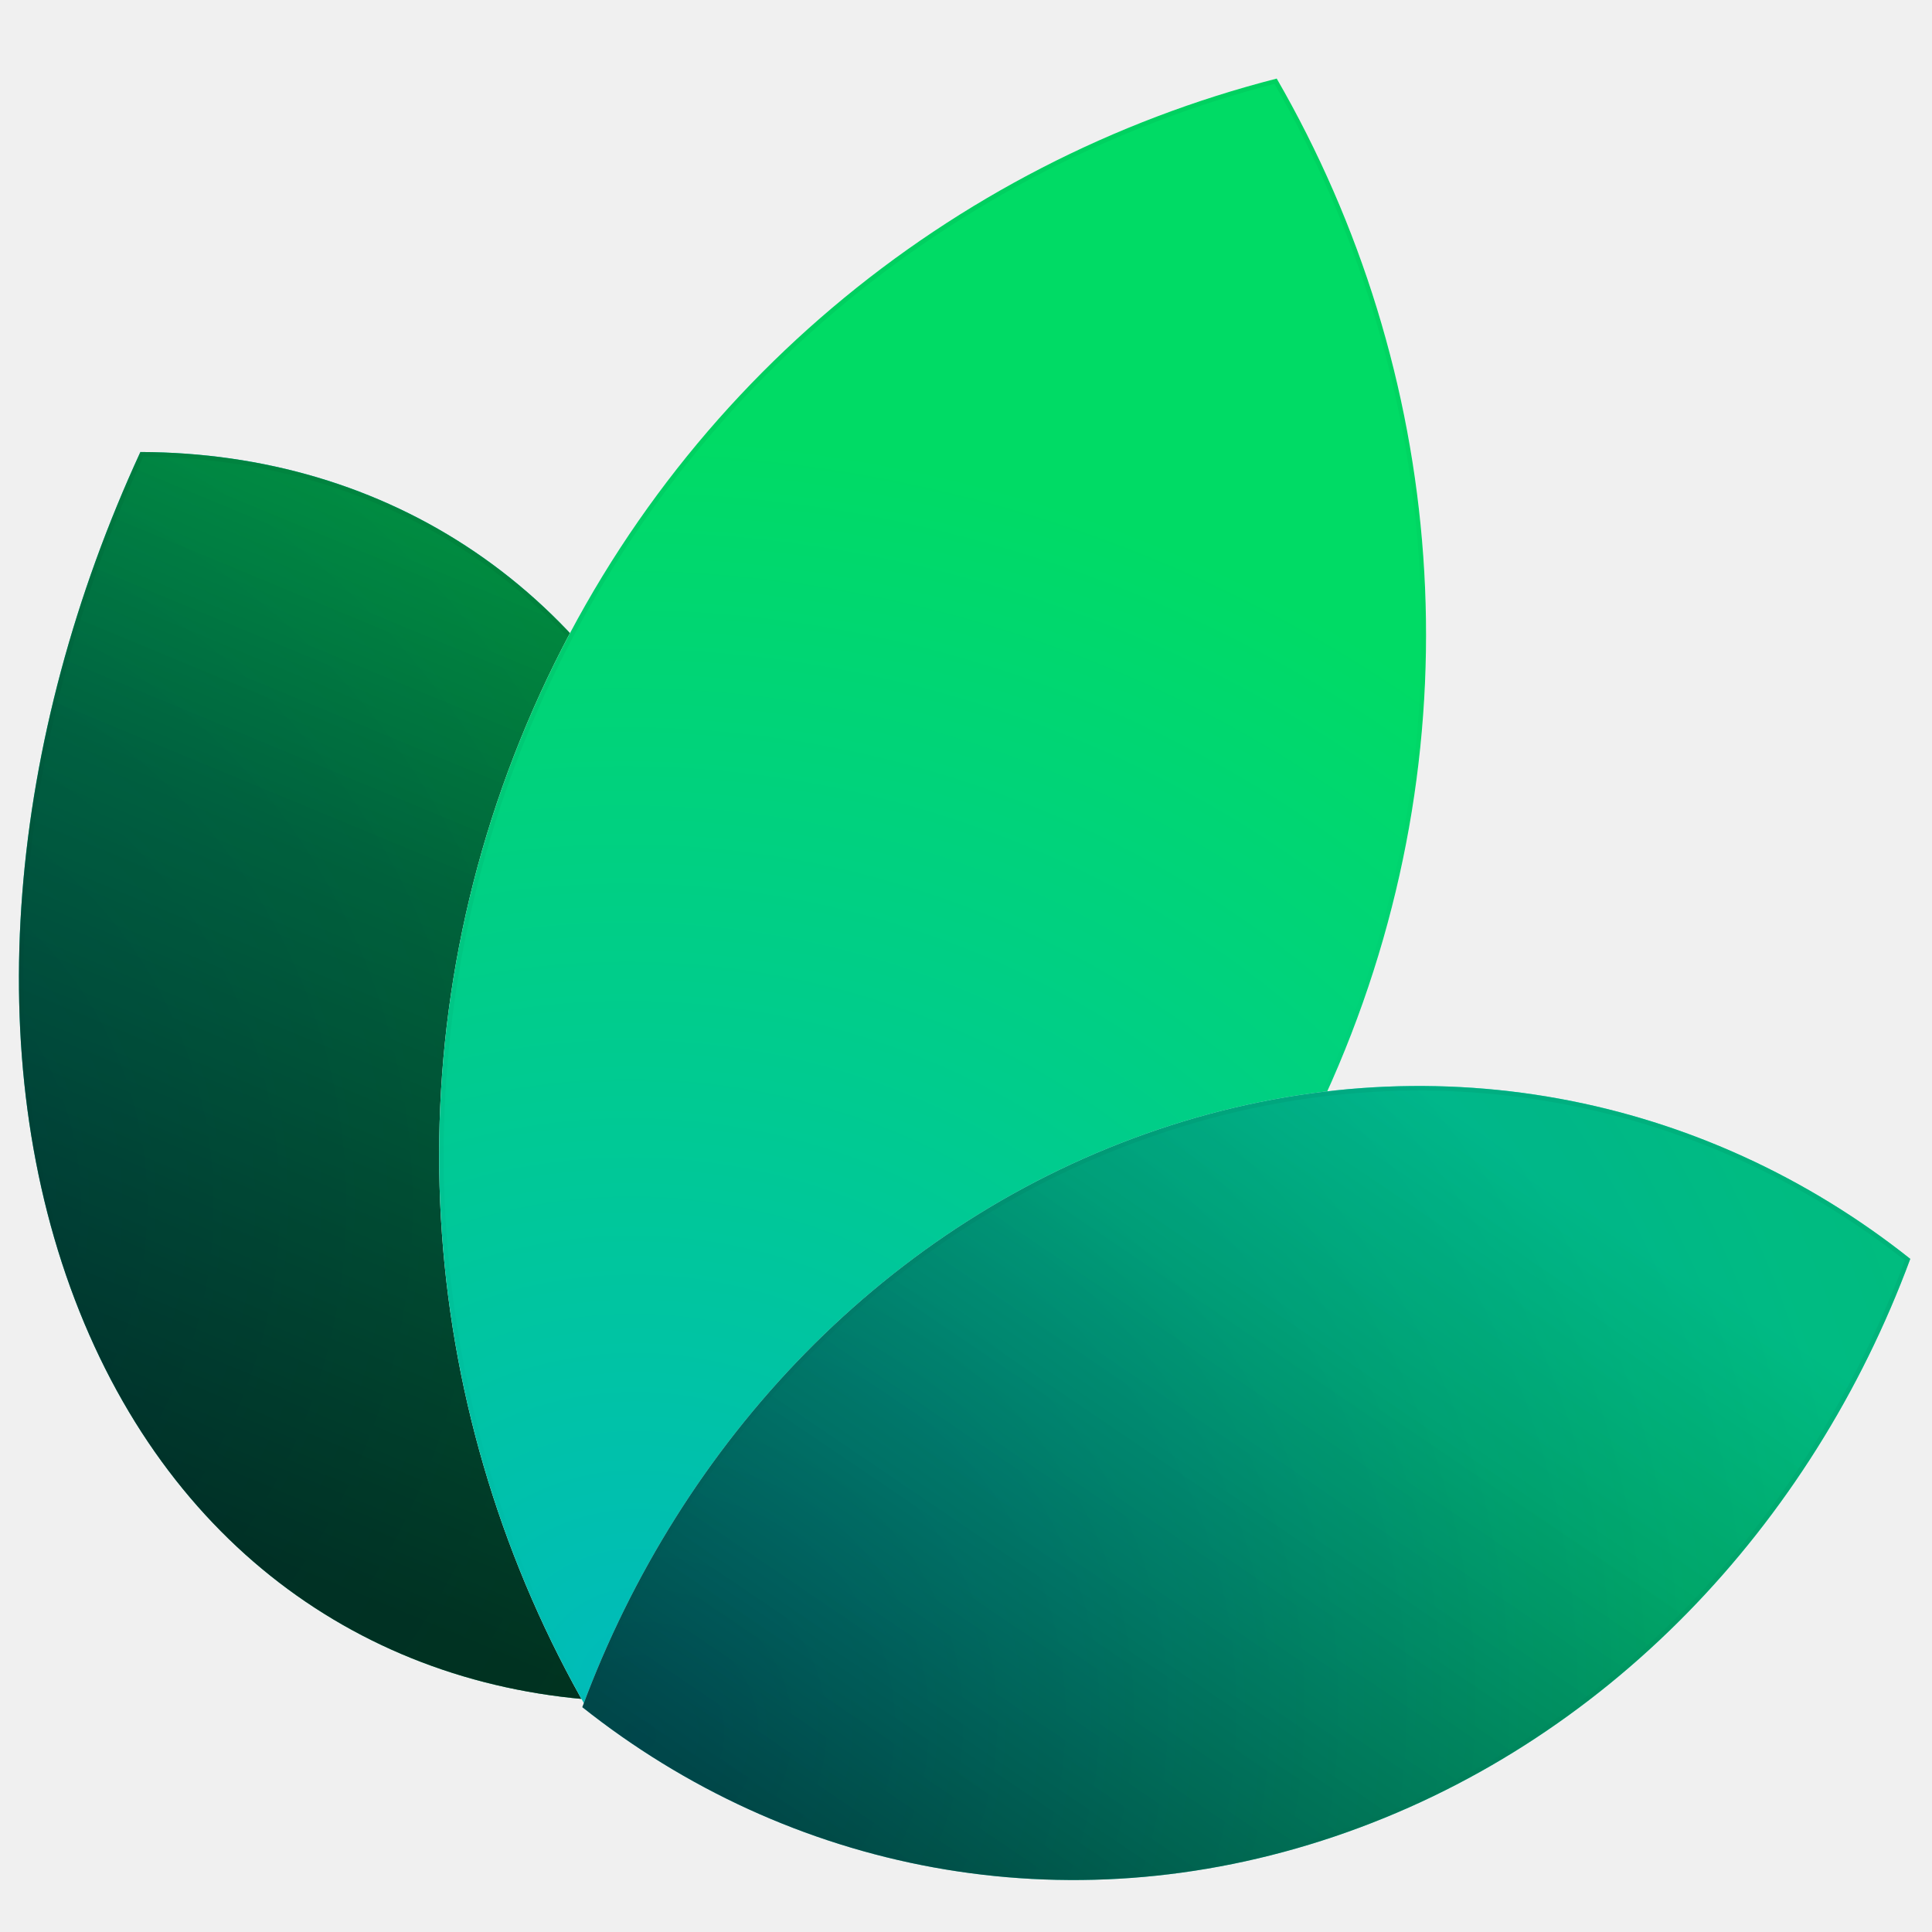
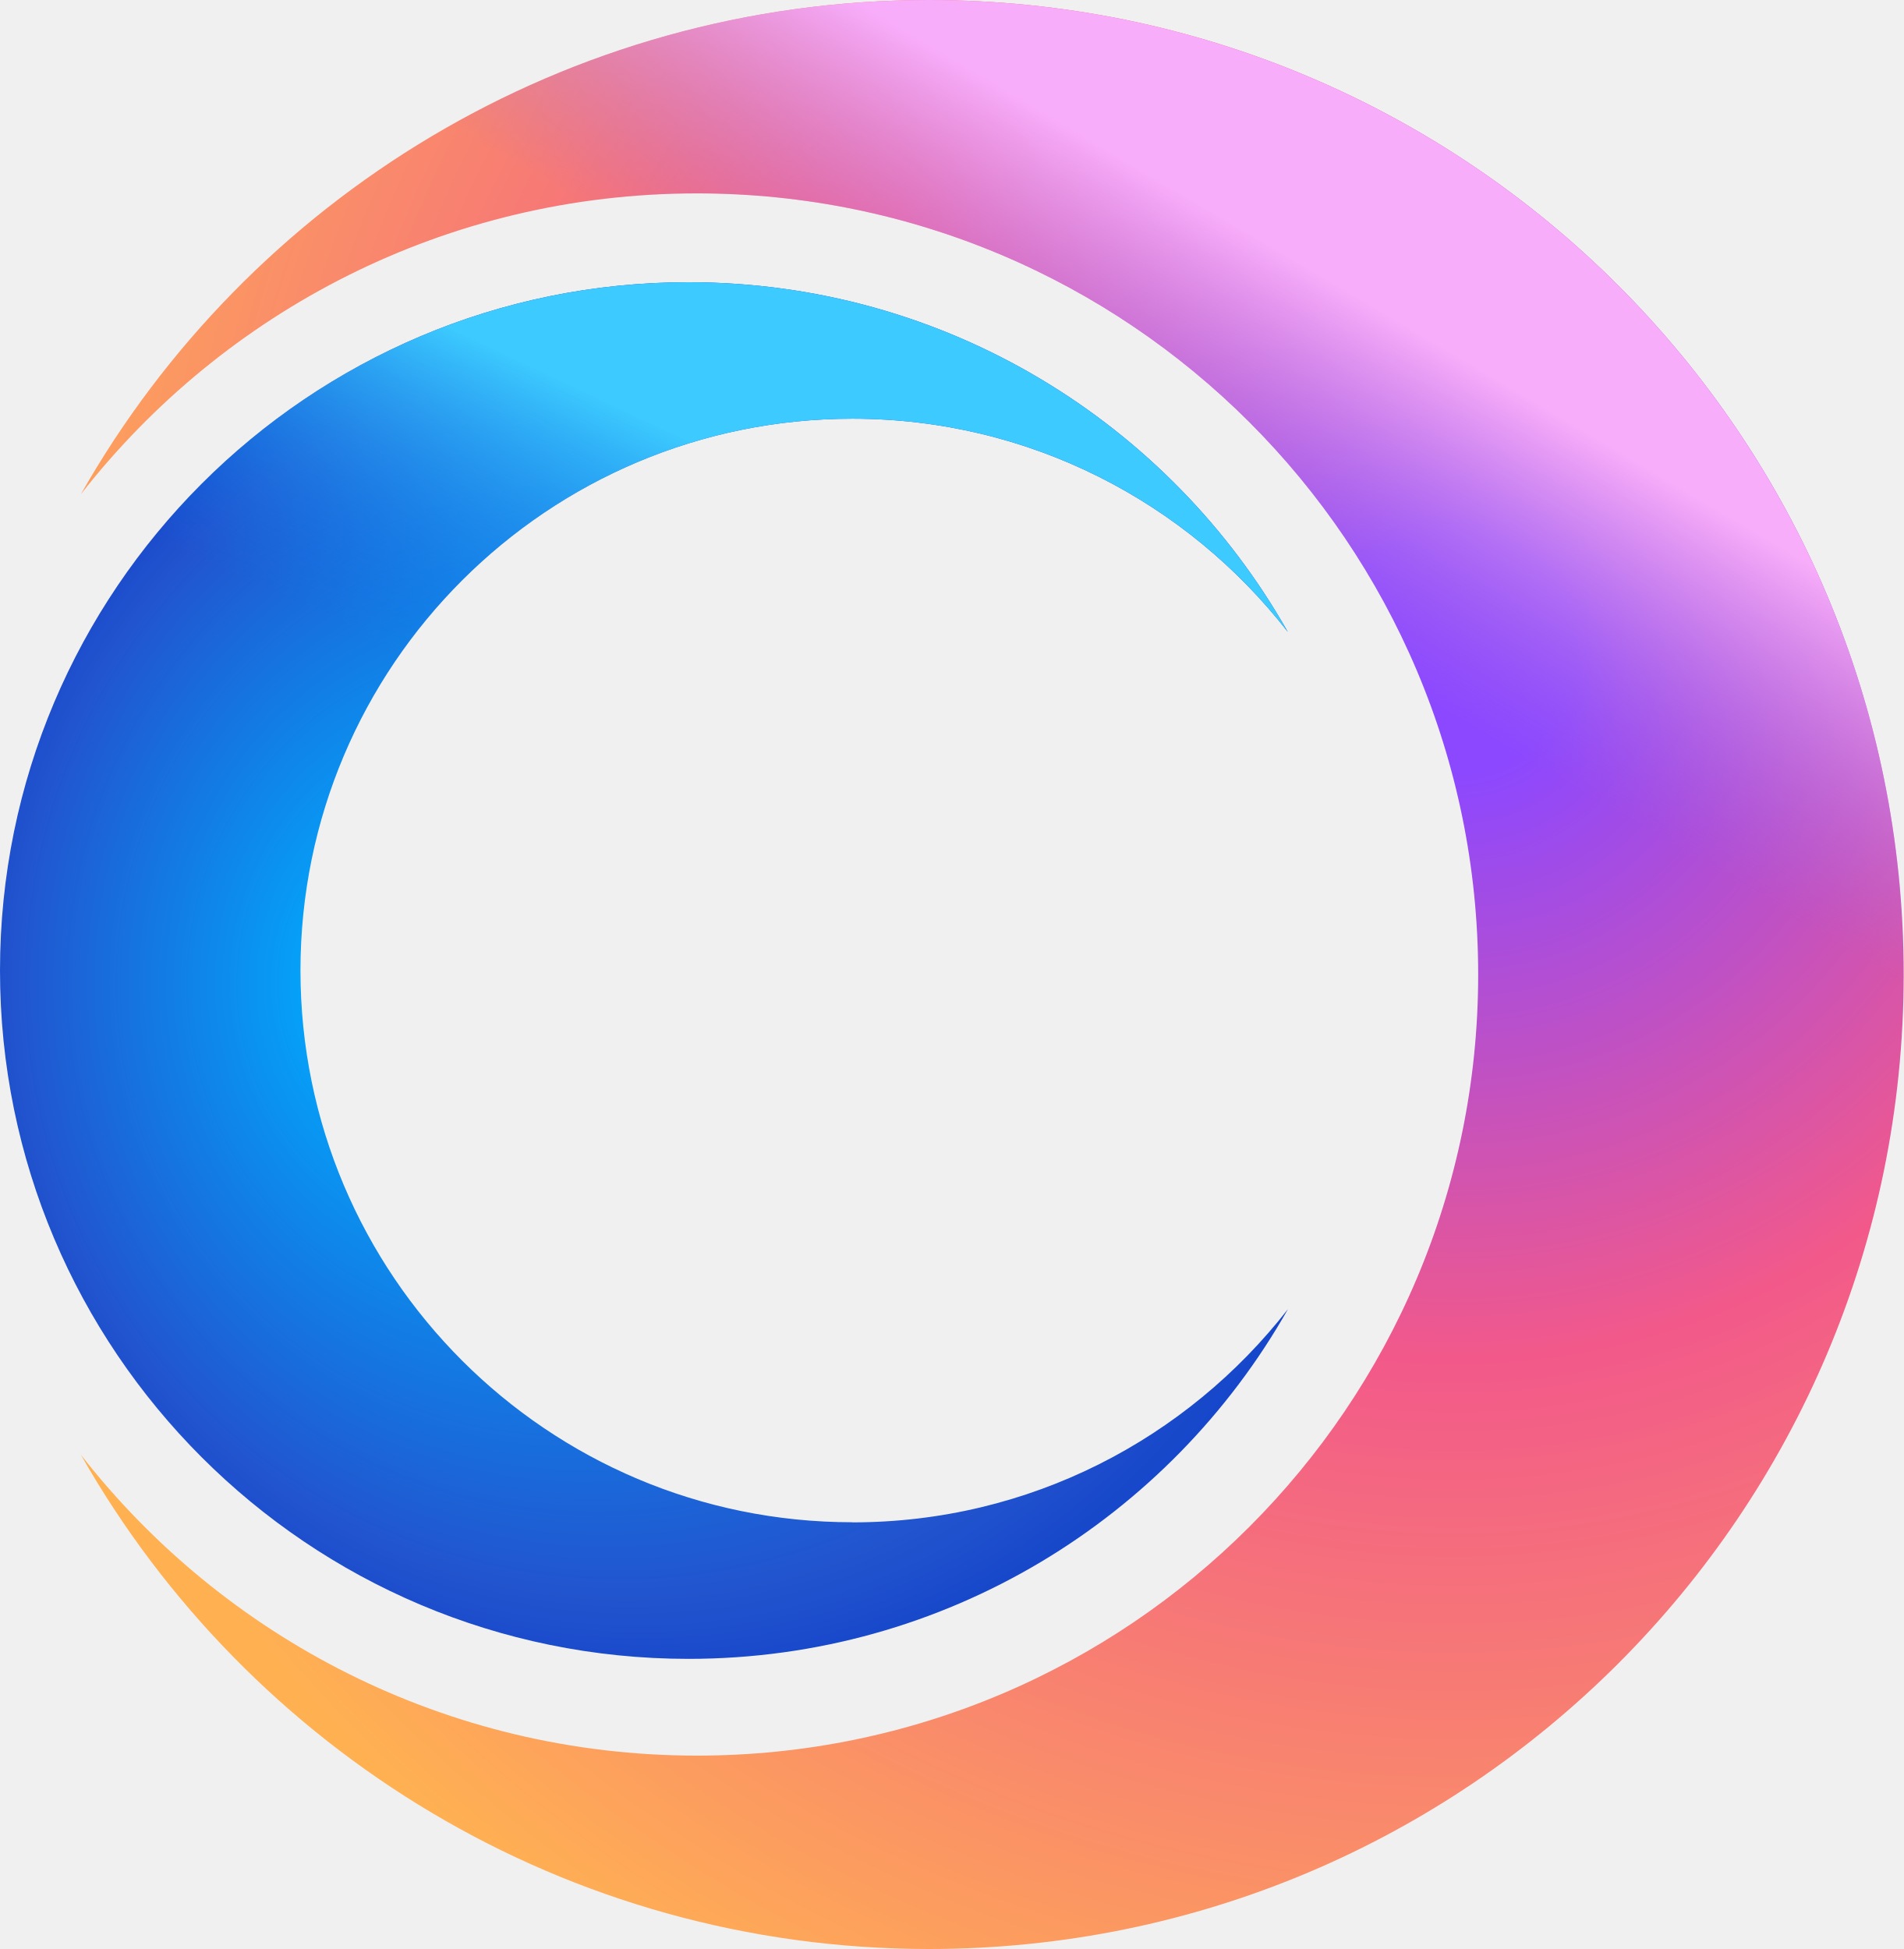
- <svg xmlns="http://www.w3.org/2000/svg" width="24" height="24" viewBox="0 0 24 24" fill="none">
-   <path d="M7.953 21.139C4.896 21.13 2.255 19.458 0.987 16.29C-0.28 13.121 0.109 9.163 1.744 5.615C4.801 5.624 7.442 7.296 8.71 10.465C9.977 13.633 9.588 17.591 7.953 21.139Z" fill="white" />
-   <path d="M7.953 21.139C4.896 21.13 2.255 19.458 0.987 16.29C-0.28 13.121 0.109 9.163 1.744 5.615C4.801 5.624 7.442 7.296 8.71 10.465C9.977 13.633 9.588 17.591 7.953 21.139Z" fill="url(#paint0_radial_101_2703)" />
-   <path d="M7.953 21.139C4.896 21.13 2.255 19.458 0.987 16.29C-0.28 13.121 0.109 9.163 1.744 5.615C4.801 5.624 7.442 7.296 8.71 10.465C9.977 13.633 9.588 17.591 7.953 21.139Z" fill="black" fill-opacity="0.5" style="mix-blend-mode:hard-light" />
-   <path d="M7.953 21.139C4.896 21.13 2.255 19.458 0.987 16.29C-0.28 13.121 0.109 9.163 1.744 5.615C4.801 5.624 7.442 7.296 8.71 10.465C9.977 13.633 9.588 17.591 7.953 21.139Z" fill="url(#paint1_linear_101_2703)" fill-opacity="0.5" style="mix-blend-mode:hard-light" />
-   <path d="M8.684 10.476C9.945 13.63 9.561 17.572 7.935 21.111C4.897 21.096 2.274 19.431 1.013 16.279C-0.248 13.124 0.136 9.182 1.762 5.643C4.8 5.659 7.423 7.324 8.684 10.476Z" stroke="url(#paint2_linear_101_2703)" stroke-opacity="0.05" stroke-width="0.056" />
-   <path d="M7.31 21.257C11.354 20.221 14.884 17.375 16.628 13.236C18.373 9.097 17.945 4.587 15.86 0.976C11.816 2.012 8.287 4.858 6.542 8.998C4.797 13.137 5.225 17.646 7.31 21.257Z" fill="white" />
-   <path d="M7.31 21.257C11.354 20.221 14.884 17.375 16.628 13.236C18.373 9.097 17.945 4.587 15.86 0.976C11.816 2.012 8.287 4.858 6.542 8.998C4.797 13.137 5.225 17.646 7.31 21.257Z" fill="url(#paint3_radial_101_2703)" />
-   <path d="M16.603 13.225C14.864 17.349 11.351 20.187 7.324 21.225C5.253 17.624 4.829 13.132 6.568 9.009C8.306 4.885 11.819 2.047 15.846 1.009C17.918 4.61 18.341 9.101 16.603 13.225Z" stroke="url(#paint4_linear_101_2703)" stroke-opacity="0.05" stroke-width="0.056" />
-   <path d="M7.234 21.207C9.789 23.237 13.21 23.951 16.577 22.814C19.944 21.677 22.506 18.945 23.73 15.638C21.175 13.608 17.754 12.894 14.387 14.031C11.02 15.168 8.458 17.901 7.234 21.207Z" fill="white" />
-   <path d="M7.234 21.207C9.789 23.237 13.21 23.951 16.577 22.814C19.944 21.677 22.506 18.945 23.73 15.638C21.175 13.608 17.754 12.894 14.387 14.031C11.02 15.168 8.458 17.901 7.234 21.207Z" fill="url(#paint5_radial_101_2703)" />
-   <path d="M7.234 21.207C9.789 23.237 13.21 23.951 16.577 22.814C19.944 21.677 22.506 18.945 23.73 15.638C21.175 13.608 17.754 12.894 14.387 14.031C11.02 15.168 8.458 17.901 7.234 21.207Z" fill="black" fill-opacity="0.2" style="mix-blend-mode:hard-light" />
-   <path d="M7.234 21.207C9.789 23.237 13.21 23.951 16.577 22.814C19.944 21.677 22.506 18.945 23.73 15.638C21.175 13.608 17.754 12.894 14.387 14.031C11.02 15.168 8.458 17.901 7.234 21.207Z" fill="url(#paint6_linear_101_2703)" fill-opacity="0.5" style="mix-blend-mode:hard-light" />
-   <path d="M16.568 22.787C13.218 23.918 9.814 23.212 7.267 21.198C8.492 17.907 11.044 15.189 14.396 14.058C17.747 12.927 21.15 13.633 23.697 15.648C22.472 18.938 19.92 21.656 16.568 22.787Z" stroke="url(#paint7_linear_101_2703)" stroke-opacity="0.05" stroke-width="0.056" />
+ <svg xmlns="http://www.w3.org/2000/svg" id="Layer_2" data-name="Layer 2" viewBox="0 0 160.92 164.78">
  <defs>
-     <radialGradient id="paint0_radial_101_2703" cx="0" cy="0" r="1" gradientUnits="userSpaceOnUse" gradientTransform="translate(-3.00503 15.023) rotate(-10.029) scale(17.9572 17.784)">
-       <stop stop-color="#00B0BB" />
-       <stop offset="1" stop-color="#00DB65" />
+     <style>
+       .cls-1 {
+         fill: url(#linear-gradient);
+       }
+ 
+       .cls-1, .cls-2, .cls-3, .cls-4 {
+         stroke-width: 0px;
+       }
+ 
+       .cls-2 {
+         fill: url(#radial-gradient);
+       }
+ 
+       .cls-3 {
+         fill: url(#radial-gradient-2);
+       }
+ 
+       .cls-4 {
+         fill: url(#linear-gradient-2);
+       }
+     </style>
+     <radialGradient id="radial-gradient" cx="122.94" cy="55.12" fx="122.94" fy="55.12" r="145.94" gradientUnits="userSpaceOnUse">
+       <stop offset=".07" stop-color="#8c48ff" />
+       <stop offset=".41" stop-color="#f2598a" />
+       <stop offset=".9" stop-color="#ffb152" />
    </radialGradient>
-     <linearGradient id="paint1_linear_101_2703" x1="7.39" y1="4.813" x2="1.63" y2="18.689" gradientUnits="userSpaceOnUse">
-       <stop stop-color="#18E299" />
-       <stop offset="1" />
+     <linearGradient id="linear-gradient" x1="116.02" y1="18.88" x2="90.93" y2="61.39" gradientUnits="userSpaceOnUse">
+       <stop offset=".12" stop-color="#f8adfa" />
+       <stop offset=".66" stop-color="#a86edd" stop-opacity="0" />
    </linearGradient>
-     <linearGradient id="paint2_linear_101_2703" x1="7.948" y1="8.016" x2="1.761" y2="18.746" gradientUnits="userSpaceOnUse">
-       <stop />
-       <stop offset="1" stop-opacity="0" />
-     </linearGradient>
-     <radialGradient id="paint3_radial_101_2703" cx="0" cy="0" r="1" gradientUnits="userSpaceOnUse" gradientTransform="translate(8.11404 20.8822) rotate(-75.7542) scale(21.6246 23.7772)">
-       <stop stop-color="#00BBBB" />
-       <stop offset="0.713" stop-color="#00DB65" />
+     <radialGradient id="radial-gradient-2" cx="58.95" cy="83.15" fx="34.08" fy="83.15" r="68.05" gradientUnits="userSpaceOnUse">
+       <stop offset=".1" stop-color="#00aeff" />
+       <stop offset=".77" stop-color="#2253ce" />
+       <stop offset="1" stop-color="#0736c4" />
    </radialGradient>
-     <linearGradient id="paint4_linear_101_2703" x1="7.602" y1="5.871" x2="15.556" y2="16.372" gradientUnits="userSpaceOnUse">
-       <stop />
-       <stop offset="1" stop-opacity="0" />
-     </linearGradient>
-     <radialGradient id="paint5_radial_101_2703" cx="0" cy="0" r="1" gradientUnits="userSpaceOnUse" gradientTransform="translate(7.84537 21.5181) rotate(-20.3525) scale(18.5603 17.32)">
-       <stop stop-color="#00B0BB" />
-       <stop offset="1" stop-color="#00DB65" />
-     </radialGradient>
-     <linearGradient id="paint6_linear_101_2703" x1="16.808" y1="13.007" x2="10.041" y2="22.994" gradientUnits="userSpaceOnUse">
-       <stop stop-color="#00B1BC" />
-       <stop offset="1" />
-     </linearGradient>
-     <linearGradient id="paint7_linear_101_2703" x1="16.808" y1="13.007" x2="14.169" y2="23.841" gradientUnits="userSpaceOnUse">
-       <stop />
-       <stop offset="1" stop-opacity="0" />
+     <linearGradient id="linear-gradient-2" x1="75.53" y1="45.21" x2="29.39" y2="142.8" gradientUnits="userSpaceOnUse">
+       <stop offset="0" stop-color="#3dcbff" />
+       <stop offset=".25" stop-color="#0588f7" stop-opacity="0" />
    </linearGradient>
  </defs>
+   <g id="Layer_1-2" data-name="Layer 1">
+     <g>
+       <g>
+         <path class="cls-2" d="M78.53,0C47.8,0,21,16.83,6.84,41.78c12.09-15.48,30.92-25.43,52.08-25.43,36.48,0,66.04,29.57,66.04,66.04s-29.57,66.04-66.04,66.04c-21.16,0-39.99-9.95-52.08-25.43,14.16,24.95,40.96,41.78,71.7,41.78,45.5,0,82.39-36.89,82.39-82.39S124.04,0,78.53,0Z" />
+         <path class="cls-1" d="M78.53,0C47.8,0,21,16.83,6.84,41.78c12.09-15.48,30.92-25.43,52.08-25.43,36.48,0,66.04,29.57,66.04,66.04s-29.57,66.04-66.04,66.04c-21.16,0-39.99-9.95-52.08-25.43,14.16,24.95,40.96,41.78,71.7,41.78,45.5,0,82.39-36.89,82.39-82.39S124.04,0,78.53,0Z" />
+       </g>
+       <g>
+         <path class="cls-3" d="M72.05,128.7c-25.76,0-46.65-20.89-46.65-46.65s20.89-46.65,46.65-46.65c14.97,0,28.29,7.06,36.82,18.03-9.99-17.66-28.94-29.57-50.68-29.57C26.06,23.86,0,49.91,0,82.05s26.06,58.2,58.2,58.2c21.74,0,40.69-11.92,50.68-29.57-8.54,10.97-21.85,18.03-36.82,18.03Z" />
+         <path class="cls-4" d="M72.05,128.7c-25.76,0-46.65-20.89-46.65-46.65s20.89-46.65,46.65-46.65c14.97,0,28.29,7.06,36.82,18.03-9.99-17.66-28.94-29.57-50.68-29.57C26.06,23.86,0,49.91,0,82.05s26.06,58.2,58.2,58.2c21.74,0,40.69-11.92,50.68-29.57-8.54,10.97-21.85,18.03-36.82,18.03Z" />
+       </g>
+     </g>
+   </g>
</svg>
